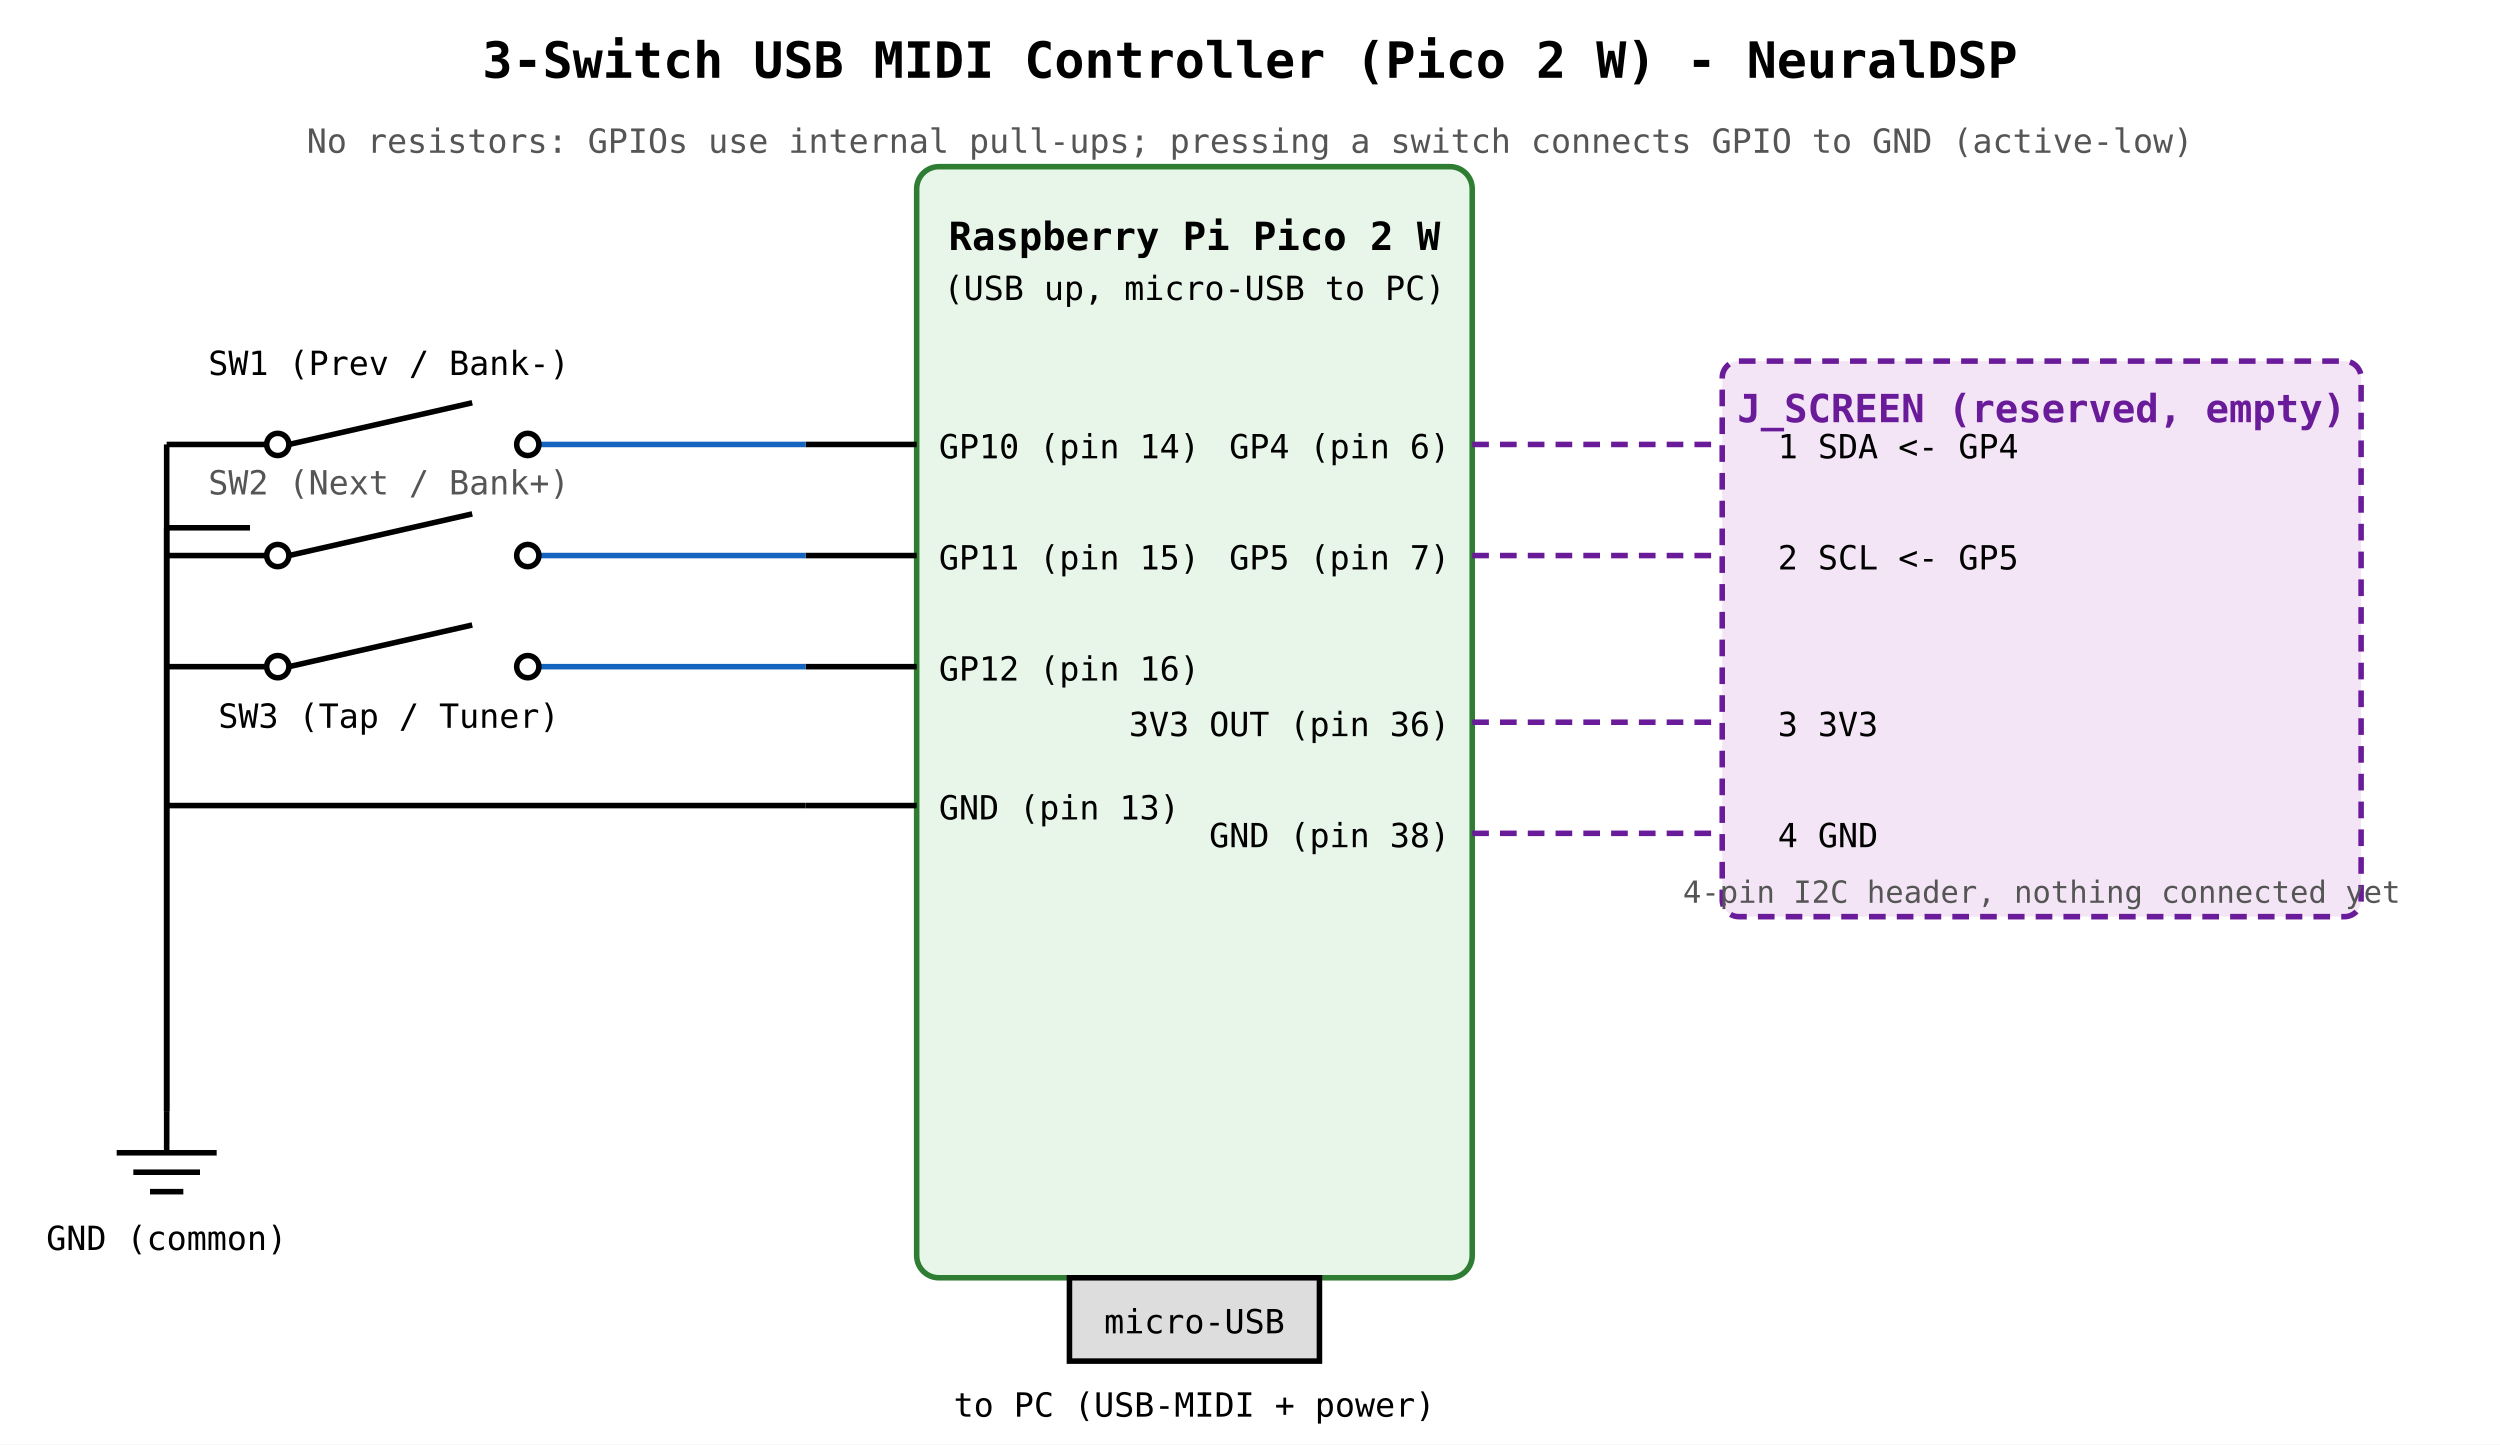
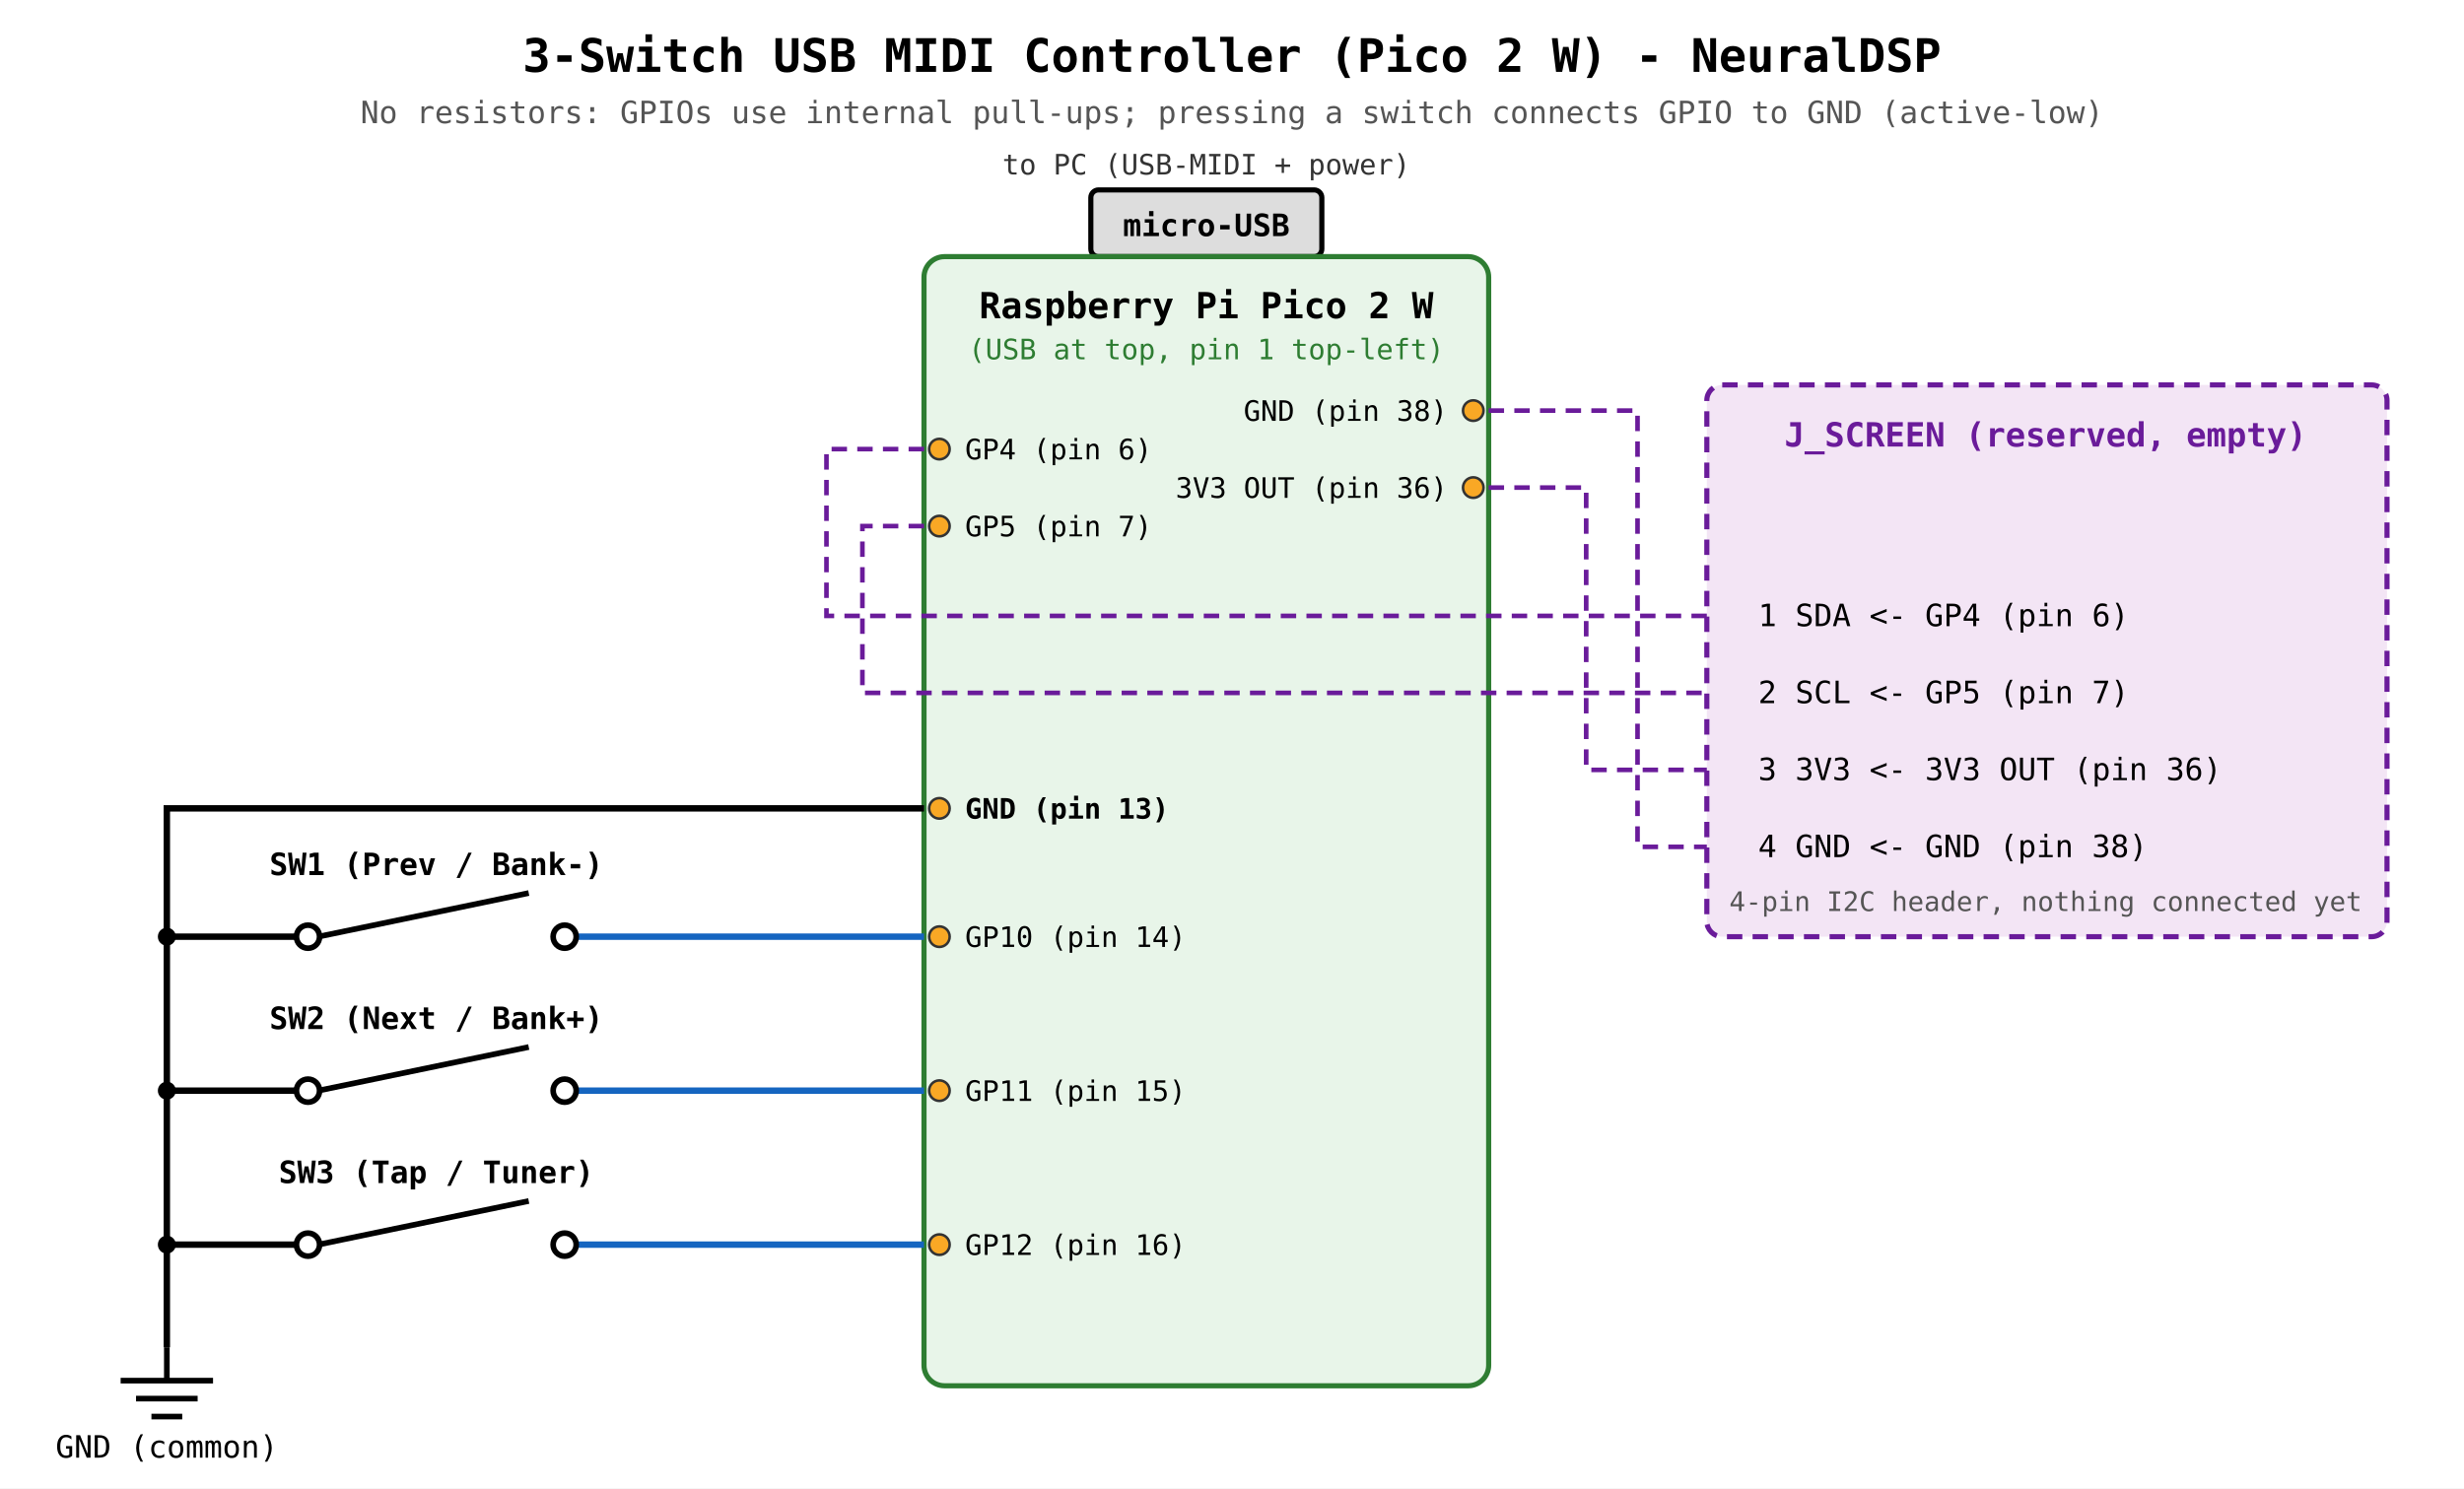
- <svg xmlns="http://www.w3.org/2000/svg" viewBox="0 0 900 520" font-family="Consolas, monospace" font-size="14">
-   <rect width="900" height="520" fill="#fff" />
-   <text x="450" y="28" text-anchor="middle" font-size="18" font-weight="bold">3-Switch USB MIDI Controller (Pico 2 W) - NeuralDSP</text>
-   <rect x="330" y="60" width="200" height="400" rx="8" fill="#e8f5e9" stroke="#2e7d32" stroke-width="2" />
-   <text x="430" y="90" text-anchor="middle" font-weight="bold">Raspberry Pi Pico 2 W</text>
-   <text x="430" y="108" text-anchor="middle" font-size="12">(USB up, micro-USB to PC)</text>
-   <g stroke="#000" stroke-width="2" fill="none">
-     <line x1="290" y1="160" x2="330" y2="160" />
-     <line x1="290" y1="200" x2="330" y2="200" />
-     <line x1="290" y1="240" x2="330" y2="240" />
-     <line x1="290" y1="290" x2="330" y2="290" />
+ <svg xmlns="http://www.w3.org/2000/svg" viewBox="0 0 960 580" font-family="Consolas, monospace" font-size="13">
+   <rect width="960" height="580" fill="#fff" />
+   <text x="480" y="28" text-anchor="middle" font-size="18" font-weight="bold">3-Switch USB MIDI Controller (Pico 2 W) - NeuralDSP</text>
+   <text x="480" y="48" text-anchor="middle" font-size="12" fill="#555">No resistors: GPIOs use internal pull-ups; pressing a switch connects GPIO to GND (active-low)</text>
+   <text x="470" y="68" text-anchor="middle" font-size="11" fill="#333">to PC (USB-MIDI + power)</text>
+   <rect x="425" y="74" width="90" height="26" rx="3" fill="#ddd" stroke="#000" stroke-width="2" />
+   <text x="470" y="92" text-anchor="middle" font-size="12" font-weight="bold">micro-USB</text>
+   <rect x="360" y="100" width="220" height="440" rx="8" fill="#e8f5e9" stroke="#2e7d32" stroke-width="2" />
+   <text x="470" y="124" text-anchor="middle" font-weight="bold" font-size="14">Raspberry Pi Pico 2 W</text>
+   <text x="470" y="140" text-anchor="middle" font-size="11" fill="#2e7d32">(USB at top, pin 1 top-left)</text>
+   <g fill="#f9a825" stroke="#333" stroke-width="1">
+     <circle cx="366" cy="175" r="4" />
+     <circle cx="366" cy="205" r="4" />
+     <circle cx="366" cy="315" r="4" />
+     <circle cx="366" cy="365" r="4" />
+     <circle cx="366" cy="425" r="4" />
+     <circle cx="366" cy="485" r="4" />
  </g>
-   <text x="338" y="165" font-size="12">GP10 (pin 14)</text>
-   <text x="338" y="205" font-size="12">GP11 (pin 15)</text>
-   <text x="338" y="245" font-size="12">GP12 (pin 16)</text>
-   <text x="338" y="295" font-size="12">GND (pin 13)</text>
-   <g stroke="#1565c0" stroke-width="2" fill="none">
-     <line x1="290" y1="160" x2="190" y2="160" />
-     <line x1="290" y1="200" x2="190" y2="200" />
-     <line x1="290" y1="240" x2="190" y2="240" />
+   <text x="376" y="179" font-size="11">GP4 (pin 6)</text>
+   <text x="376" y="209" font-size="11">GP5 (pin 7)</text>
+   <text x="376" y="319" font-size="11" font-weight="bold">GND (pin 13)</text>
+   <text x="376" y="369" font-size="11">GP10 (pin 14)</text>
+   <text x="376" y="429" font-size="11">GP11 (pin 15)</text>
+   <text x="376" y="489" font-size="11">GP12 (pin 16)</text>
+   <g fill="#f9a825" stroke="#333" stroke-width="1">
+     <circle cx="574" cy="160" r="4" />
+     <circle cx="574" cy="190" r="4" />
  </g>
-   <g stroke="#000" stroke-width="2" fill="none">
-     <line x1="290" y1="290" x2="60" y2="290" />
-     <line x1="60" y1="190" x2="60" y2="400" />
-     <line x1="60" y1="190" x2="90" y2="190" />
+   <text x="564" y="164" text-anchor="end" font-size="11">GND (pin 38)</text>
+   <text x="564" y="194" text-anchor="end" font-size="11">3V3 OUT (pin 36)</text>
+   <g stroke="#1565c0" stroke-width="2.5" fill="none">
+     <line x1="360" y1="365" x2="220" y2="365" />
+     <line x1="360" y1="425" x2="220" y2="425" />
+     <line x1="360" y1="485" x2="220" y2="485" />
  </g>
-   <g stroke="#000" stroke-width="2" fill="#fff">
-     <circle cx="190" cy="160" r="4" />
-     <circle cx="100" cy="160" r="4" />
-     <line x1="104" y1="160" x2="170" y2="145" />
-     <circle cx="190" cy="200" r="4" />
-     <circle cx="100" cy="200" r="4" />
-     <line x1="104" y1="200" x2="170" y2="185" />
-     <circle cx="190" cy="240" r="4" />
-     <circle cx="100" cy="240" r="4" />
-     <line x1="104" y1="240" x2="170" y2="225" />
+   <g stroke="#000" stroke-width="2.5" fill="none">
+     <polyline points="360,315 65,315 65,525" />
+     <line x1="65" y1="365" x2="120" y2="365" />
+     <line x1="65" y1="425" x2="120" y2="425" />
+     <line x1="65" y1="485" x2="120" y2="485" />
  </g>
-   <text x="140" y="135" text-anchor="middle" font-size="12">SW1 (Prev / Bank-)</text>
-   <text x="140" y="178" text-anchor="middle" font-size="12" fill="#555">SW2 (Next / Bank+)</text>
-   <text x="140" y="262" text-anchor="middle" font-size="12">SW3 (Tap / Tuner)</text>
-   <g stroke="#000" stroke-width="2" fill="none">
-     <line x1="96" y1="160" x2="60" y2="160" />
-     <line x1="96" y1="200" x2="60" y2="200" />
-     <line x1="96" y1="240" x2="60" y2="240" />
-     <line x1="60" y1="160" x2="60" y2="400" />
+   <g fill="#000">
+     <circle cx="65" cy="365" r="3.5" />
+     <circle cx="65" cy="425" r="3.5" />
+     <circle cx="65" cy="485" r="3.5" />
  </g>
-   <g stroke="#000" stroke-width="2">
-     <line x1="60" y1="400" x2="60" y2="415" />
-     <line x1="42" y1="415" x2="78" y2="415" />
-     <line x1="48" y1="422" x2="72" y2="422" />
-     <line x1="54" y1="429" x2="66" y2="429" />
+   <g stroke="#000" stroke-width="2.2" fill="#fff">
+     <line x1="124" y1="365" x2="206" y2="348" />
+     <circle cx="120" cy="365" r="4.5" />
+     <circle cx="220" cy="365" r="4.5" />
+     <line x1="124" y1="425" x2="206" y2="408" />
+     <circle cx="120" cy="425" r="4.5" />
+     <circle cx="220" cy="425" r="4.5" />
+     <line x1="124" y1="485" x2="206" y2="468" />
+     <circle cx="120" cy="485" r="4.5" />
+     <circle cx="220" cy="485" r="4.5" />
  </g>
-   <text x="60" y="450" text-anchor="middle" font-size="12">GND (common)</text>
-   <g stroke="#6a1b9a" stroke-width="2" stroke-dasharray="6 4" fill="none">
-     <line x1="530" y1="160" x2="620" y2="160" />
-     <line x1="530" y1="200" x2="620" y2="200" />
-     <line x1="530" y1="260" x2="620" y2="260" />
-     <line x1="530" y1="300" x2="620" y2="300" />
+   <text x="170" y="341" text-anchor="middle" font-size="12" font-weight="bold">SW1 (Prev / Bank-)</text>
+   <text x="170" y="401" text-anchor="middle" font-size="12" font-weight="bold">SW2 (Next / Bank+)</text>
+   <text x="170" y="461" text-anchor="middle" font-size="12" font-weight="bold">SW3 (Tap / Tuner)</text>
+   <g stroke="#000" stroke-width="2.2">
+     <line x1="65" y1="525" x2="65" y2="538" />
+     <line x1="47" y1="538" x2="83" y2="538" />
+     <line x1="53" y1="545" x2="77" y2="545" />
+     <line x1="59" y1="552" x2="71" y2="552" />
  </g>
-   <text x="522" y="165" text-anchor="end" font-size="12">GP4 (pin 6)</text>
-   <text x="522" y="205" text-anchor="end" font-size="12">GP5 (pin 7)</text>
-   <text x="522" y="265" text-anchor="end" font-size="12">3V3 OUT (pin 36)</text>
-   <text x="522" y="305" text-anchor="end" font-size="12">GND (pin 38)</text>
-   <rect x="620" y="130" width="230" height="200" rx="6" fill="#f3e5f5" stroke="#6a1b9a" stroke-width="2" stroke-dasharray="6 4" />
-   <text x="735" y="152" text-anchor="middle" font-weight="bold" fill="#6a1b9a">J_SCREEN (reserved, empty)</text>
-   <text x="640" y="165" font-size="12">1  SDA  &lt;- GP4</text>
-   <text x="640" y="205" font-size="12">2  SCL  &lt;- GP5</text>
-   <text x="640" y="265" font-size="12">3  3V3</text>
-   <text x="640" y="305" font-size="12">4  GND</text>
-   <text x="735" y="325" text-anchor="middle" font-size="11" fill="#555">4-pin I2C header, nothing connected yet</text>
-   <rect x="385" y="460" width="90" height="30" fill="#ddd" stroke="#000" stroke-width="2" />
-   <text x="430" y="480" text-anchor="middle" font-size="12">micro-USB</text>
-   <text x="430" y="510" text-anchor="middle" font-size="12">to PC (USB-MIDI + power)</text>
-   <text x="450" y="55" text-anchor="middle" font-size="12" fill="#555">No resistors: GPIOs use internal pull-ups; pressing a switch connects GPIO to GND (active-low)</text>
+   <text x="65" y="568" text-anchor="middle" font-size="12">GND (common)</text>
+   <rect x="665" y="150" width="265" height="215" rx="6" fill="#f3e5f5" stroke="#6a1b9a" stroke-width="2" stroke-dasharray="6 4" />
+   <text x="797" y="174" text-anchor="middle" font-weight="bold" font-size="13" fill="#6a1b9a">J_SCREEN (reserved, empty)</text>
+   <text x="685" y="244" font-size="12">1  SDA  &lt;- GP4 (pin 6)</text>
+   <text x="685" y="274" font-size="12">2  SCL  &lt;- GP5 (pin 7)</text>
+   <text x="685" y="304" font-size="12">3  3V3  &lt;- 3V3 OUT (pin 36)</text>
+   <text x="685" y="334" font-size="12">4  GND  &lt;- GND (pin 38)</text>
+   <text x="797" y="355" text-anchor="middle" font-size="10.5" fill="#555">4-pin I2C header, nothing connected yet</text>
+   <g stroke="#6a1b9a" stroke-width="1.8" stroke-dasharray="6 4" fill="none">
+     <polyline points="360,175 322,175 322,240 665,240" />
+     <polyline points="360,205 336,205 336,270 665,270" />
+     <polyline points="580,190 618,190 618,300 665,300" />
+     <polyline points="580,160 638,160 638,330 665,330" />
+   </g>
</svg>
